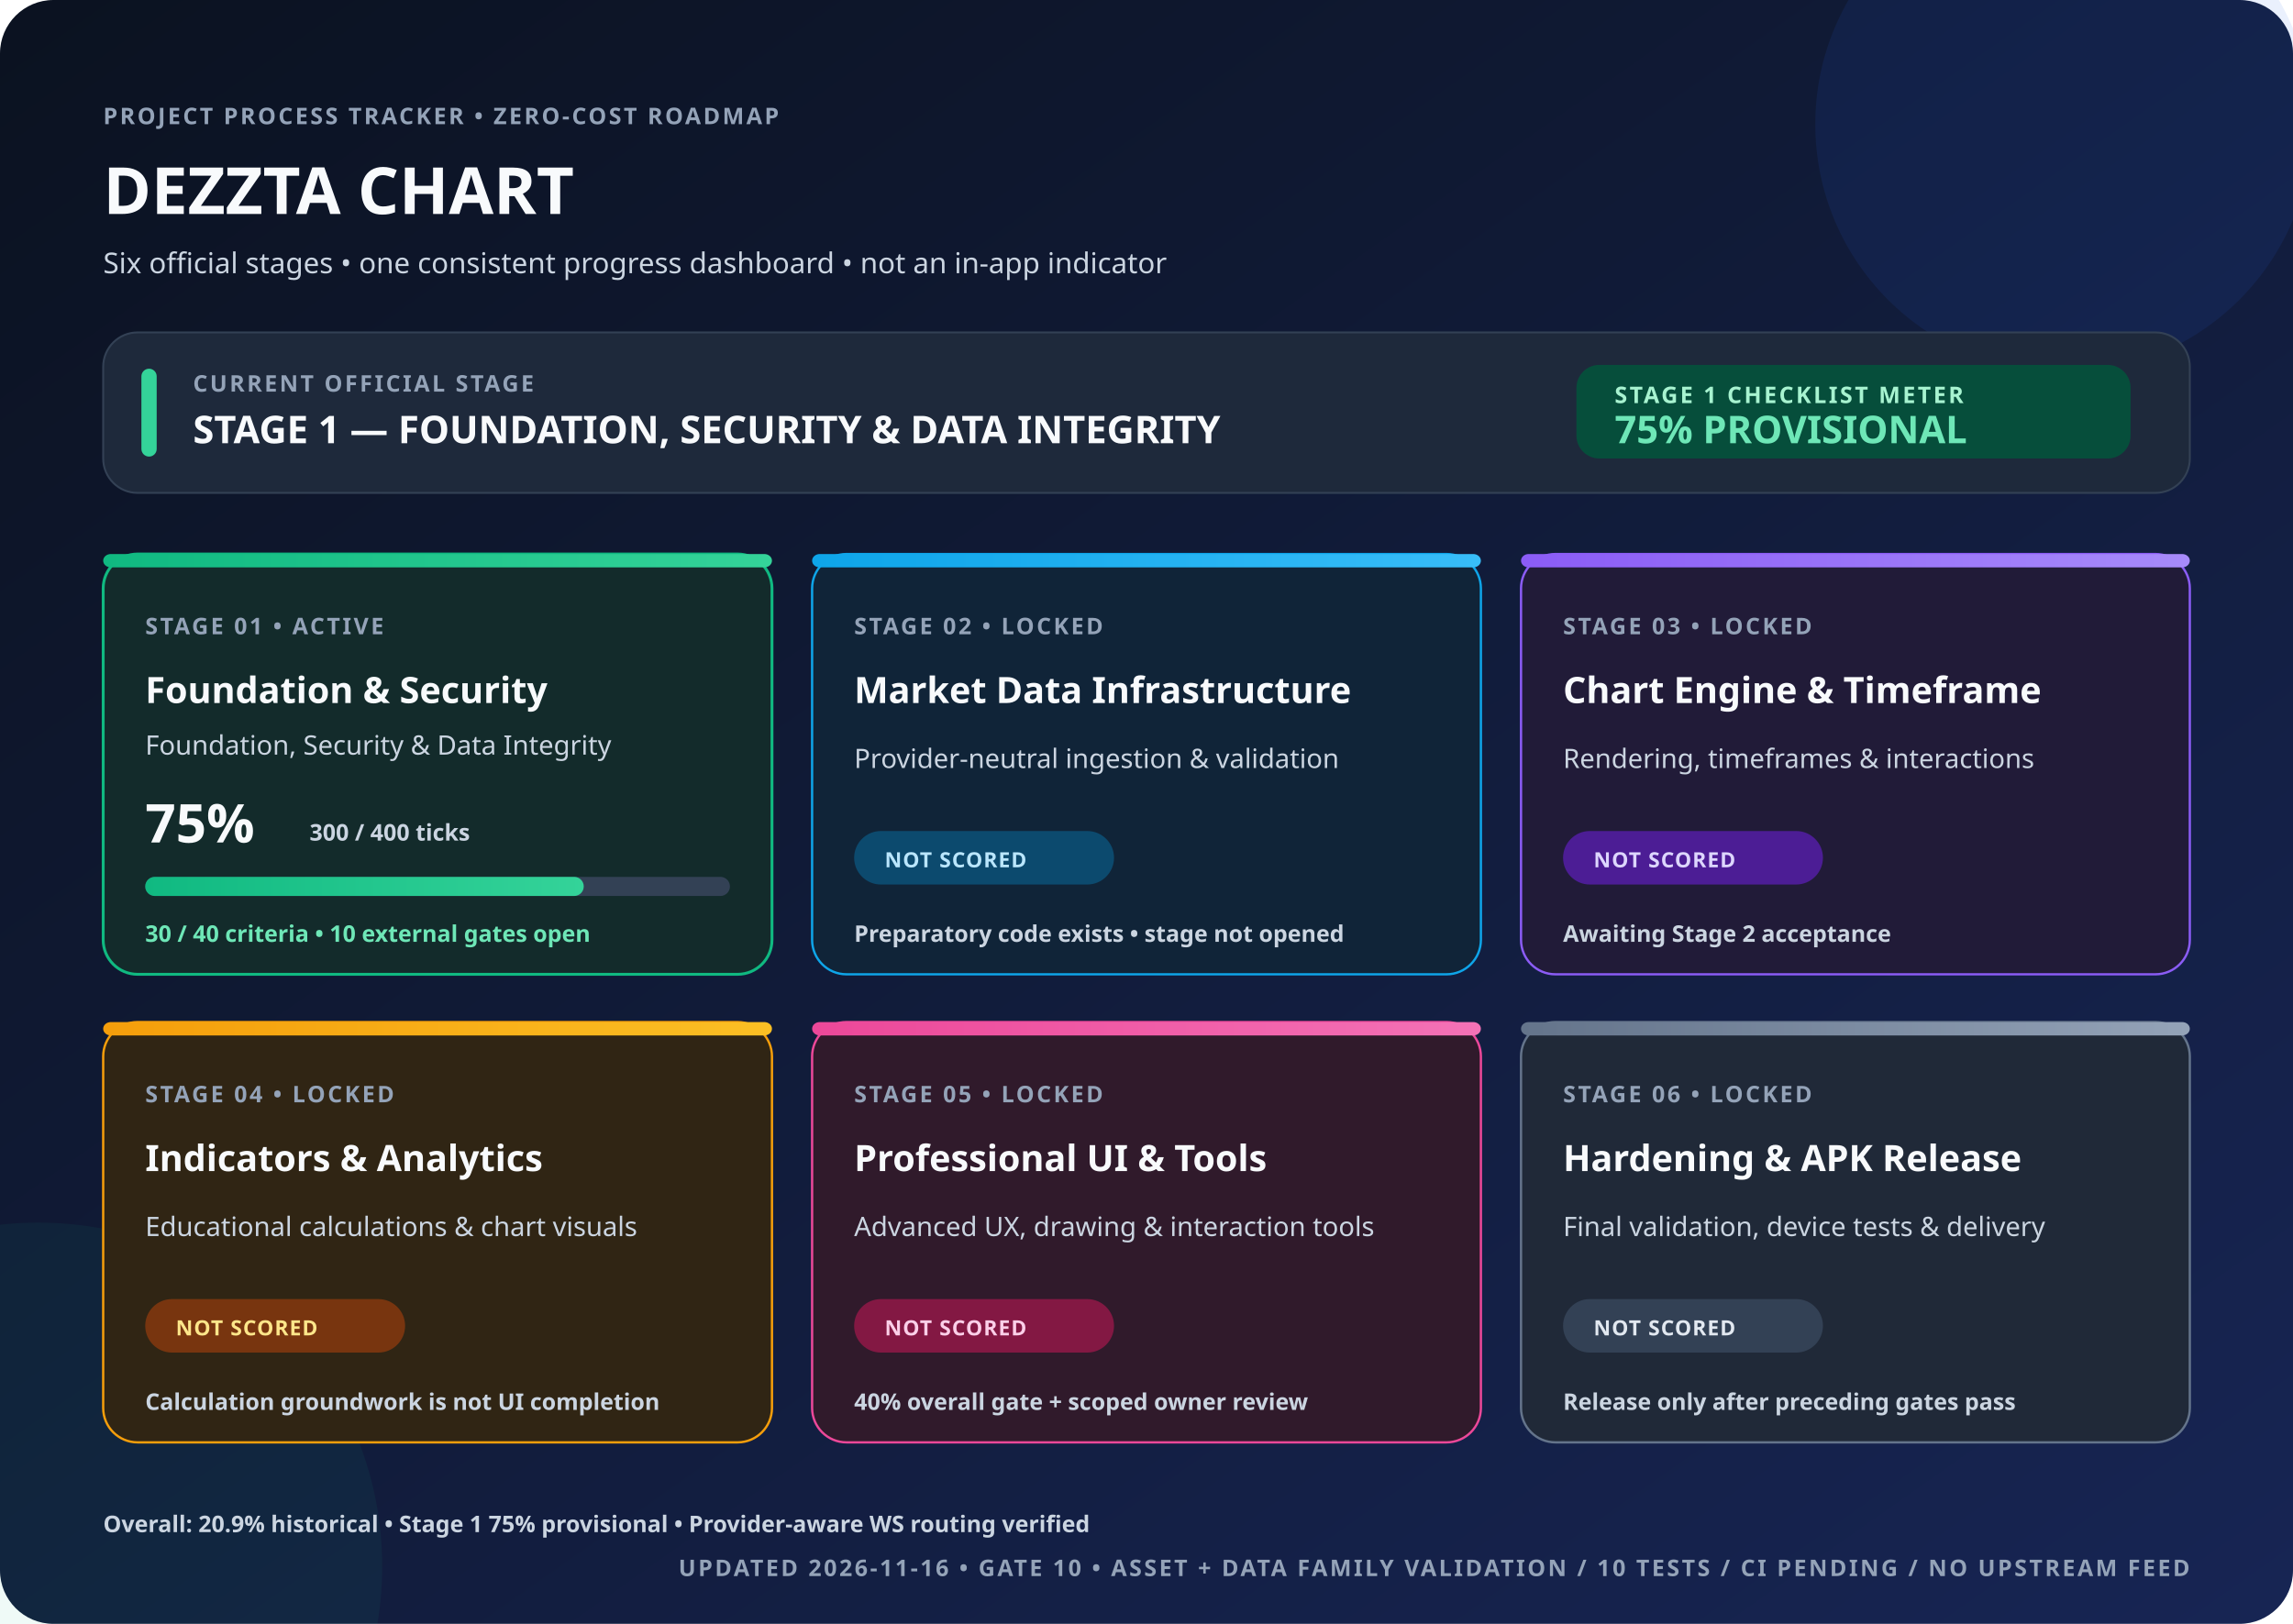
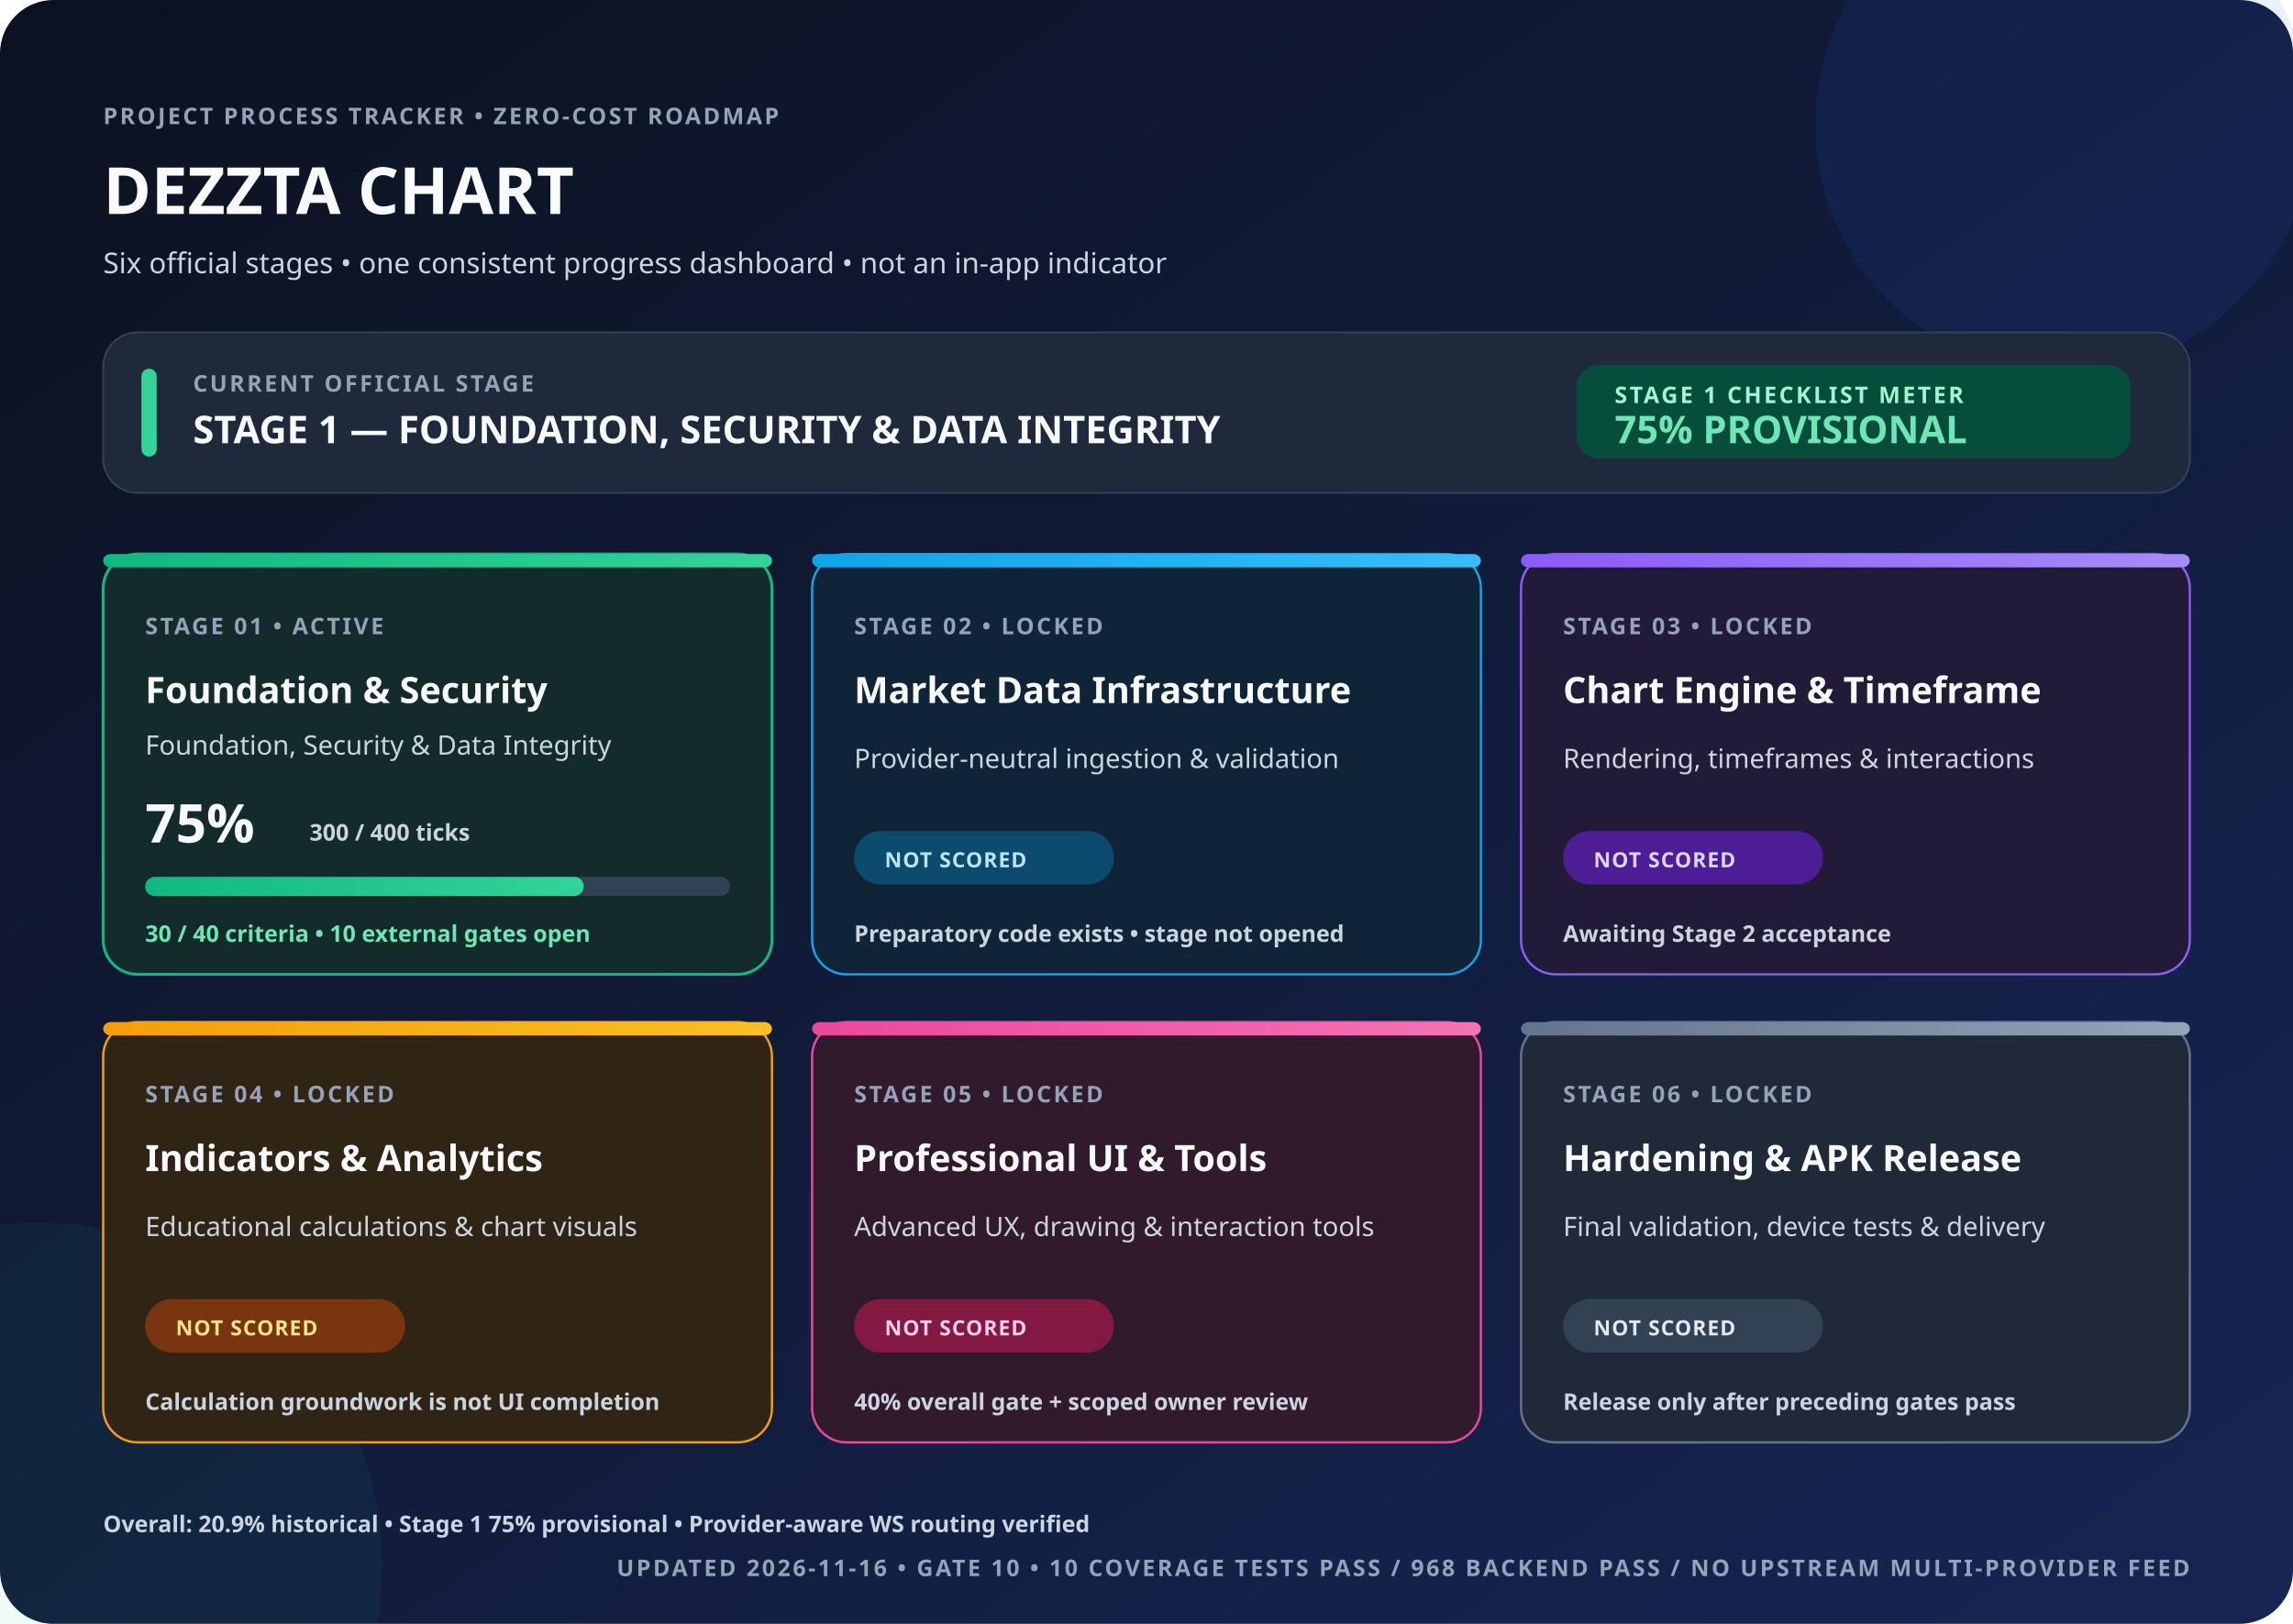
<svg xmlns="http://www.w3.org/2000/svg" width="1200" height="850" viewBox="0 0 1200 850" role="img" aria-labelledby="title desc">
  <defs>
    <linearGradient id="bg" x1="0" y1="0" x2="1" y2="1">
      <stop offset="0" stop-color="#0b1220" />
      <stop offset="1" stop-color="#172554" />
    </linearGradient>
    <linearGradient id="s1" x1="0" y1="0" x2="1" y2="0">
      <stop offset="0" stop-color="#10b981" />
      <stop offset="1" stop-color="#34d399" />
    </linearGradient>
    <linearGradient id="s2" x1="0" y1="0" x2="1" y2="0">
      <stop offset="0" stop-color="#0ea5e9" />
      <stop offset="1" stop-color="#38bdf8" />
    </linearGradient>
    <linearGradient id="s3" x1="0" y1="0" x2="1" y2="0">
      <stop offset="0" stop-color="#8b5cf6" />
      <stop offset="1" stop-color="#a78bfa" />
    </linearGradient>
    <linearGradient id="s4" x1="0" y1="0" x2="1" y2="0">
      <stop offset="0" stop-color="#f59e0b" />
      <stop offset="1" stop-color="#fbbf24" />
    </linearGradient>
    <linearGradient id="s5" x1="0" y1="0" x2="1" y2="0">
      <stop offset="0" stop-color="#ec4899" />
      <stop offset="1" stop-color="#f472b6" />
    </linearGradient>
    <linearGradient id="s6" x1="0" y1="0" x2="1" y2="0">
      <stop offset="0" stop-color="#64748b" />
      <stop offset="1" stop-color="#94a3b8" />
    </linearGradient>
    <style>
    .h{font:700 34px system-ui,sans-serif;fill:#f8fafc}.sub{font:500 15px system-ui,sans-serif;fill:#cbd5e1}
    .k{font:700 12px system-ui,sans-serif;letter-spacing:1.2px;fill:#94a3b8}
    .num{font:800 28px system-ui,sans-serif;fill:#f8fafc}.name{font:700 19px system-ui,sans-serif;fill:#f8fafc}
    .body{font:500 14px system-ui,sans-serif;fill:#cbd5e1}.small{font:600 12px system-ui,sans-serif;fill:#cbd5e1}
    .pill{font:700 11px system-ui,sans-serif;letter-spacing:.5px}
  </style>
  </defs>
  <rect width="1200" height="850" rx="28" fill="url(#bg)" />
  <circle cx="1080" cy="65" r="130" fill="#2563eb" opacity=".10" />
  <circle cx="20" cy="820" r="180" fill="#10b981" opacity=".07" />
  <text x="54" y="65" class="k">PROJECT PROCESS TRACKER • ZERO-COST ROADMAP</text>
  <text x="54" y="112" class="h">DEZZTA CHART</text>
  <text x="54" y="143" class="sub">Six official stages • one consistent progress dashboard • not an in-app indicator</text>
  <rect x="54" y="174" width="1092" height="84" rx="18" fill="#1e293b" stroke="#334155" />
  <rect x="74" y="193" width="8" height="46" rx="4" fill="#34d399" />
  <text x="101" y="205" class="k">CURRENT OFFICIAL STAGE</text>
  <text x="101" y="232" style="font:700 20px system-ui,sans-serif;fill:#f8fafc">STAGE 1 — FOUNDATION, SECURITY &amp; DATA INTEGRITY</text>
  <rect x="825" y="191" width="290" height="49" rx="12" fill="#064e3b" />
  <text x="845" y="211" class="k" style="fill:#a7f3d0">STAGE 1 CHECKLIST METER</text>
  <text x="845" y="232" style="font:800 20px system-ui,sans-serif;fill:#6ee7b7">75% PROVISIONAL</text>
  <g transform="translate(54 290)">
    <rect width="350" height="220" rx="18" fill="#132b2b" stroke="#10b981" stroke-width="1.5" />
    <rect width="350" height="7" rx="4" fill="url(#s1)" />
    <text x="22" y="42" class="k">STAGE 01 • ACTIVE</text>
    <text x="22" y="78" class="name">Foundation &amp; Security</text>
    <text x="22" y="105" class="body">Foundation, Security &amp; Data Integrity</text>
    <text x="22" y="151" class="num">75%</text>
    <text x="108" y="150" class="small">300 / 400 ticks</text>
    <rect x="22" y="169" width="306" height="10" rx="5" fill="#334155" />
    <rect x="22" y="169" width="229.5" height="10" rx="5" fill="url(#s1)" />
    <text x="22" y="203" class="small" style="fill:#6ee7b7">30 / 40 criteria • 10 external gates open</text>
  </g>
  <g transform="translate(425 290)">
    <rect width="350" height="220" rx="18" fill="#102438" stroke="#0ea5e9" stroke-width="1.2" />
    <rect width="350" height="7" rx="4" fill="url(#s2)" />
    <text x="22" y="42" class="k">STAGE 02 • LOCKED</text>
    <text x="22" y="78" class="name">Market Data Infrastructure</text>
    <text x="22" y="112" class="body">Provider-neutral ingestion &amp; validation</text>
    <rect x="22" y="145" width="136" height="28" rx="14" fill="#0c4a6e" />
    <text x="38" y="164" class="pill" fill="#bae6fd">NOT SCORED</text>
    <text x="22" y="203" class="small">Preparatory code exists • stage not opened</text>
  </g>
  <g transform="translate(796 290)">
    <rect width="350" height="220" rx="18" fill="#211b38" stroke="#8b5cf6" stroke-width="1.2" />
    <rect width="350" height="7" rx="4" fill="url(#s3)" />
    <text x="22" y="42" class="k">STAGE 03 • LOCKED</text>
    <text x="22" y="78" class="name">Chart Engine &amp; Timeframe</text>
    <text x="22" y="112" class="body">Rendering, timeframes &amp; interactions</text>
    <rect x="22" y="145" width="136" height="28" rx="14" fill="#4c1d95" />
    <text x="38" y="164" class="pill" fill="#ddd6fe">NOT SCORED</text>
    <text x="22" y="203" class="small">Awaiting Stage 2 acceptance</text>
  </g>
  <g transform="translate(54 535)">
    <rect width="350" height="220" rx="18" fill="#302514" stroke="#f59e0b" stroke-width="1.2" />
    <rect width="350" height="7" rx="4" fill="url(#s4)" />
    <text x="22" y="42" class="k">STAGE 04 • LOCKED</text>
    <text x="22" y="78" class="name">Indicators &amp; Analytics</text>
    <text x="22" y="112" class="body">Educational calculations &amp; chart visuals</text>
    <rect x="22" y="145" width="136" height="28" rx="14" fill="#78350f" />
    <text x="38" y="164" class="pill" fill="#fde68a">NOT SCORED</text>
    <text x="22" y="203" class="small">Calculation groundwork is not UI completion</text>
  </g>
  <g transform="translate(425 535)">
    <rect width="350" height="220" rx="18" fill="#301a2b" stroke="#ec4899" stroke-width="1.2" />
    <rect width="350" height="7" rx="4" fill="url(#s5)" />
    <text x="22" y="42" class="k">STAGE 05 • LOCKED</text>
    <text x="22" y="78" class="name">Professional UI &amp; Tools</text>
    <text x="22" y="112" class="body">Advanced UX, drawing &amp; interaction tools</text>
    <rect x="22" y="145" width="136" height="28" rx="14" fill="#831843" />
    <text x="38" y="164" class="pill" fill="#fbcfe8">NOT SCORED</text>
    <text x="22" y="203" class="small">40% overall gate + scoped owner review</text>
  </g>
  <g transform="translate(796 535)">
    <rect width="350" height="220" rx="18" fill="#202938" stroke="#64748b" stroke-width="1.2" />
    <rect width="350" height="7" rx="4" fill="url(#s6)" />
    <text x="22" y="42" class="k">STAGE 06 • LOCKED</text>
    <text x="22" y="78" class="name">Hardening &amp; APK Release</text>
    <text x="22" y="112" class="body">Final validation, device tests &amp; delivery</text>
    <rect x="22" y="145" width="136" height="28" rx="14" fill="#334155" />
    <text x="38" y="164" class="pill" fill="#e2e8f0">NOT SCORED</text>
    <text x="22" y="203" class="small">Release only after preceding gates pass</text>
  </g>
  <text x="54" y="802" class="small">Overall: 20.9% historical • Stage 1 75% provisional • Provider-aware WS routing verified</text>
-   <text x="1146" y="825" text-anchor="end" class="k">UPDATED 2026-11-16 • GATE 10 • ASSET + DATA FAMILY VALIDATION / 10 TESTS / CI PENDING / NO UPSTREAM FEED</text>
+   <text x="1146" y="825" text-anchor="end" class="k">UPDATED 2026-11-16 • GATE 10 • 10 COVERAGE TESTS PASS / 968 BACKEND PASS / NO UPSTREAM MULTI-PROVIDER FEED</text>
</svg>
